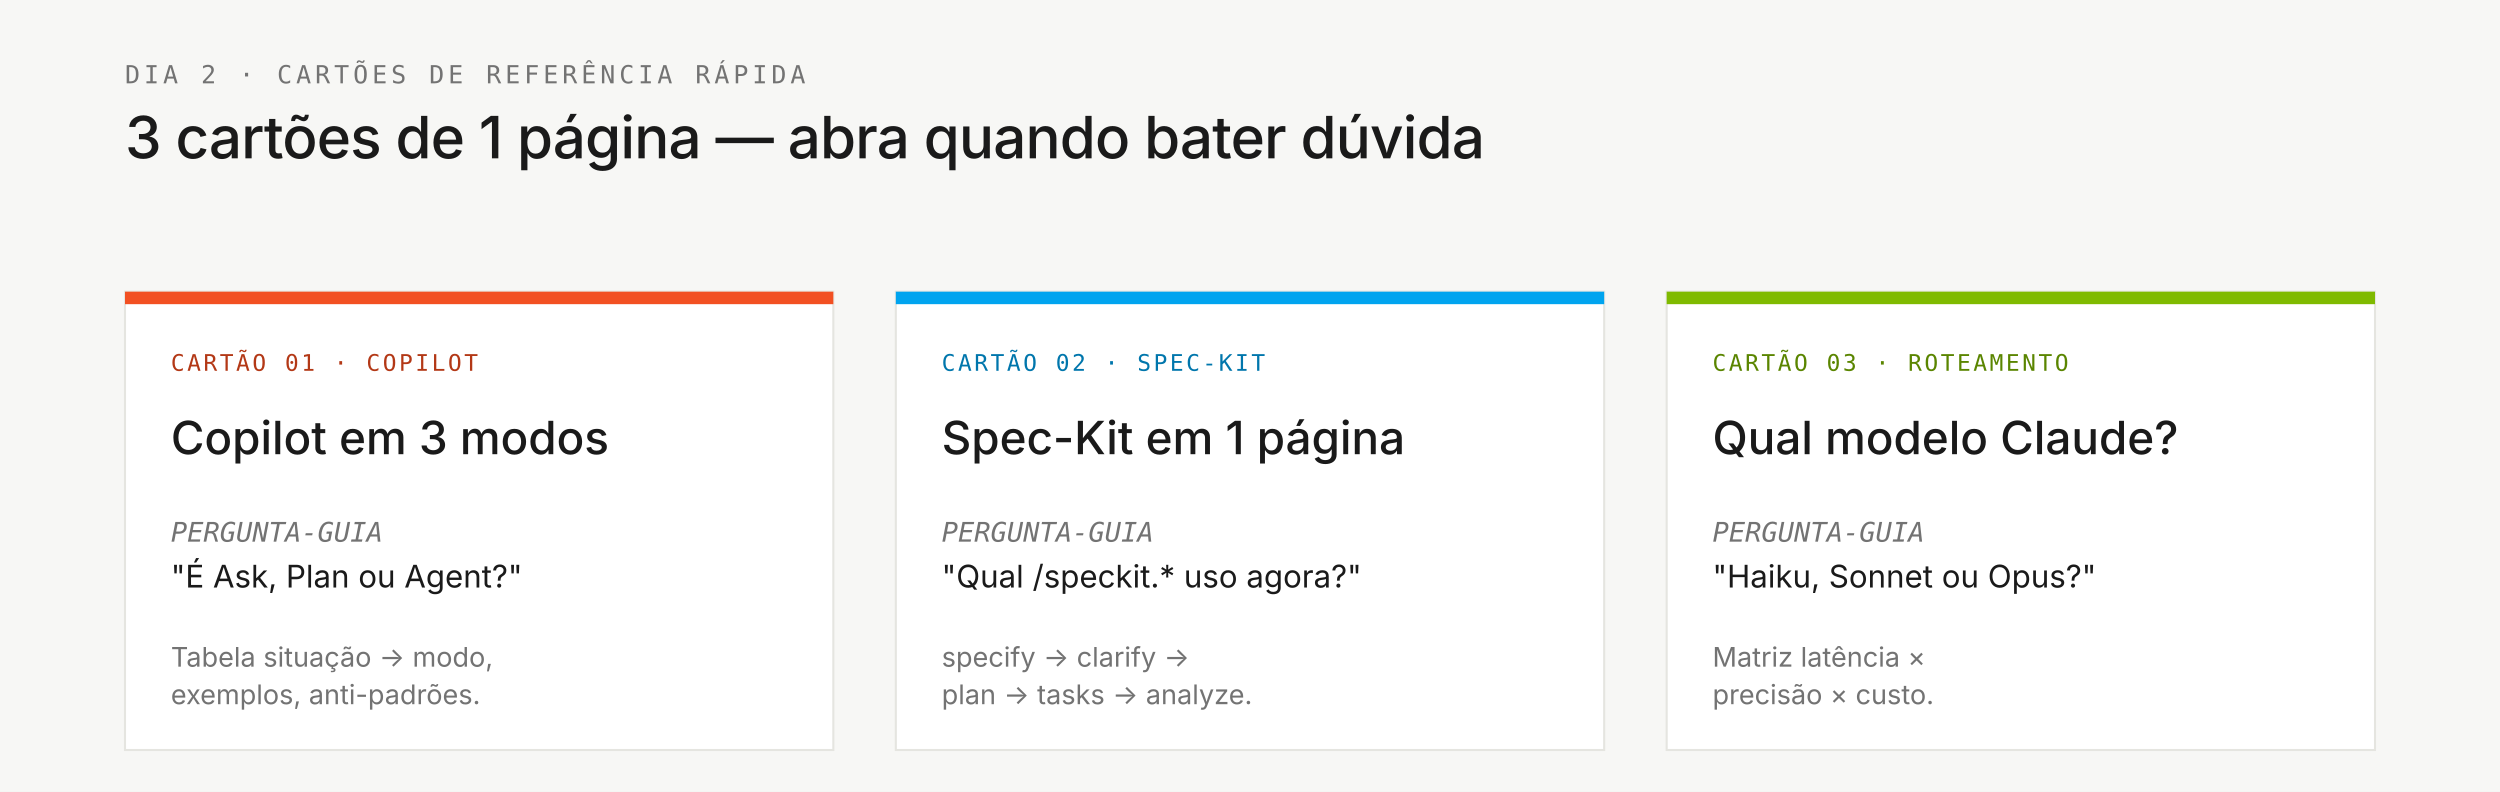
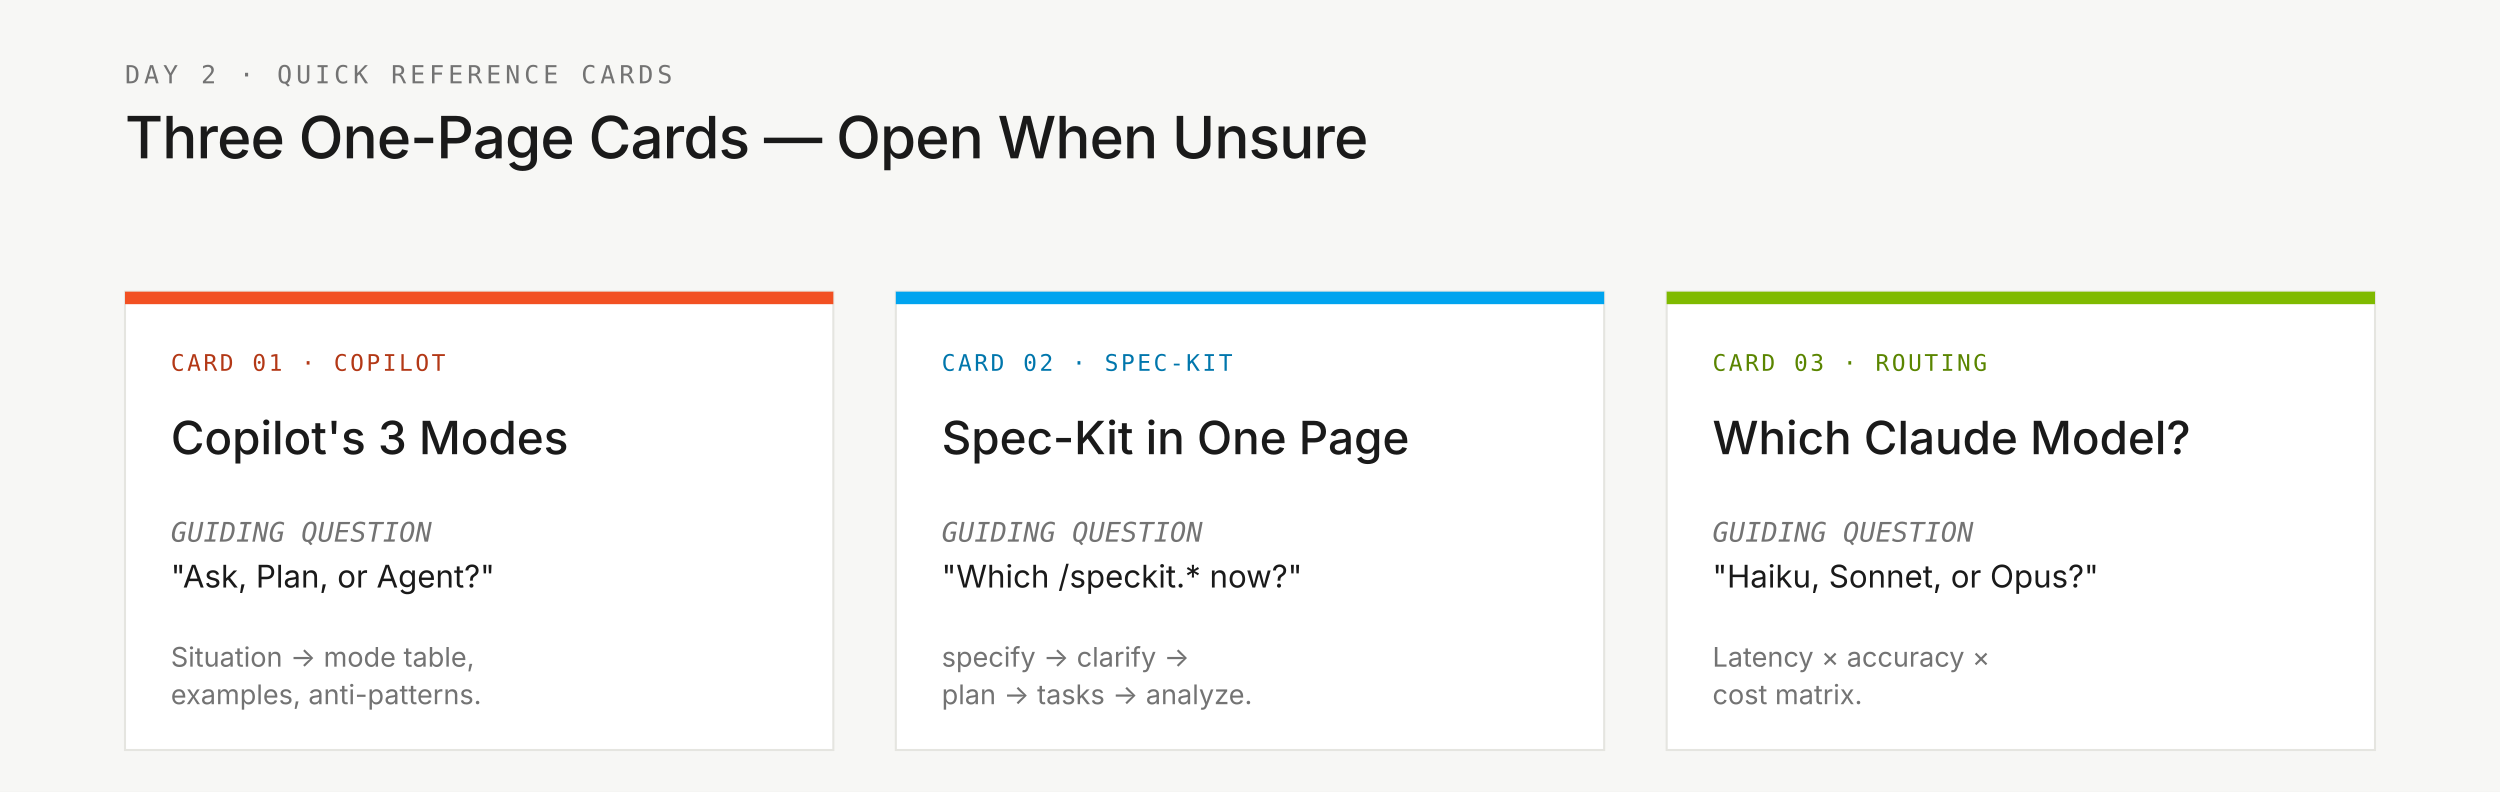
<svg xmlns="http://www.w3.org/2000/svg" viewBox="0 0 1200 380" font-family="Inter, system-ui, sans-serif">
  <rect width="1200" height="380" fill="#F7F7F5" />
-   <text x="60" y="40" fill="#737373" font-family="JetBrains Mono, monospace" font-size="12" font-weight="500" letter-spacing="1.9">DIA 2 · CARTÕES DE REFERÊNCIA RÁPIDA</text>
-   <text x="60" y="76" fill="#1A1A1A" font-size="28" font-weight="500" letter-spacing="-0.4">3 cartões de 1 página — abra quando bater dúvida</text>
+   <text x="60" y="40" fill="#737373" font-family="JetBrains Mono, monospace" font-size="12" font-weight="500" letter-spacing="1.9">DAY 2 · QUICK REFERENCE CARDS</text>
+   <text x="60" y="76" fill="#1A1A1A" font-size="28" font-weight="500" letter-spacing="-0.4">Three One-Page Cards — Open When Unsure</text>
  <g transform="translate(60, 140)">
    <rect width="340" height="220" fill="#FFFFFF" stroke="#E5E5E0" stroke-width="1" />
    <rect x="0" y="0" width="340" height="6" fill="#F25022" />
-     <text x="22" y="38" fill="#B33816" font-family="JetBrains Mono, monospace" font-size="11" font-weight="500" letter-spacing="1.2">CARTÃO 01 · COPILOT</text>
-     <text x="22" y="78" fill="#1A1A1A" font-size="22" font-weight="500">Copilot em 3 modos</text>
-     <text x="22" y="120" fill="#737373" font-family="JetBrains Mono, monospace" font-size="13" font-style="italic">PERGUNTA-GUIA</text>
-     <text x="22" y="142" fill="#1A1A1A" font-size="15">"É Ask, Plan ou Agent?"</text>
-     <text x="22" y="180" fill="#737373" font-size="13">Tabela situação → modo,</text>
-     <text x="22" y="198" fill="#737373" font-size="13">exemplos, anti-padrões.</text>
+     <text x="22" y="38" fill="#B33816" font-family="JetBrains Mono, monospace" font-size="11" font-weight="500" letter-spacing="1.2">CARD 01 · COPILOT</text>
+     <text x="22" y="78" fill="#1A1A1A" font-size="22" font-weight="500">Copilot's 3 Modes</text>
+     <text x="22" y="120" fill="#737373" font-family="JetBrains Mono, monospace" font-size="13" font-style="italic">GUIDING QUESTION</text>
+     <text x="22" y="142" fill="#1A1A1A" font-size="15">"Ask, Plan, or Agent?"</text>
+     <text x="22" y="180" fill="#737373" font-size="13">Situation → mode table,</text>
+     <text x="22" y="198" fill="#737373" font-size="13">examples, anti-patterns.</text>
  </g>
  <g transform="translate(430, 140)">
    <rect width="340" height="220" fill="#FFFFFF" stroke="#E5E5E0" stroke-width="1" />
    <rect x="0" y="0" width="340" height="6" fill="#00A4EF" />
-     <text x="22" y="38" fill="#0076AC" font-family="JetBrains Mono, monospace" font-size="11" font-weight="500" letter-spacing="1.2">CARTÃO 02 · SPEC-KIT</text>
-     <text x="22" y="78" fill="#1A1A1A" font-size="22" font-weight="500">Spec-Kit em 1 página</text>
-     <text x="22" y="120" fill="#737373" font-family="JetBrains Mono, monospace" font-size="13" font-style="italic">PERGUNTA-GUIA</text>
-     <text x="22" y="142" fill="#1A1A1A" font-size="15">"Qual /speckit.* uso agora?"</text>
+     <text x="22" y="38" fill="#0076AC" font-family="JetBrains Mono, monospace" font-size="11" font-weight="500" letter-spacing="1.2">CARD 02 · SPEC-KIT</text>
+     <text x="22" y="78" fill="#1A1A1A" font-size="22" font-weight="500">Spec-Kit in One Page</text>
+     <text x="22" y="120" fill="#737373" font-family="JetBrains Mono, monospace" font-size="13" font-style="italic">GUIDING QUESTION</text>
+     <text x="22" y="142" fill="#1A1A1A" font-size="15">"Which /speckit.* now?"</text>
    <text x="22" y="180" fill="#737373" font-size="13">specify → clarify →</text>
    <text x="22" y="198" fill="#737373" font-size="13">plan → tasks → analyze.</text>
  </g>
  <g transform="translate(800, 140)">
    <rect width="340" height="220" fill="#FFFFFF" stroke="#E5E5E0" stroke-width="1" />
    <rect x="0" y="0" width="340" height="6" fill="#7FBA00" />
-     <text x="22" y="38" fill="#5A8500" font-family="JetBrains Mono, monospace" font-size="11" font-weight="500" letter-spacing="1.2">CARTÃO 03 · ROTEAMENTO</text>
-     <text x="22" y="78" fill="#1A1A1A" font-size="22" font-weight="500">Qual modelo Claude?</text>
-     <text x="22" y="120" fill="#737373" font-family="JetBrains Mono, monospace" font-size="13" font-style="italic">PERGUNTA-GUIA</text>
-     <text x="22" y="142" fill="#1A1A1A" font-size="15">"Haiku, Sonnet ou Opus?"</text>
-     <text x="22" y="180" fill="#737373" font-size="13">Matriz latência ×</text>
-     <text x="22" y="198" fill="#737373" font-size="13">precisão × custo.</text>
+     <text x="22" y="38" fill="#5A8500" font-family="JetBrains Mono, monospace" font-size="11" font-weight="500" letter-spacing="1.2">CARD 03 · ROUTING</text>
+     <text x="22" y="78" fill="#1A1A1A" font-size="22" font-weight="500">Which Claude Model?</text>
+     <text x="22" y="120" fill="#737373" font-family="JetBrains Mono, monospace" font-size="13" font-style="italic">GUIDING QUESTION</text>
+     <text x="22" y="142" fill="#1A1A1A" font-size="15">"Haiku, Sonnet, or Opus?"</text>
+     <text x="22" y="180" fill="#737373" font-size="13">Latency × accuracy ×</text>
+     <text x="22" y="198" fill="#737373" font-size="13">cost matrix.</text>
  </g>
</svg>
